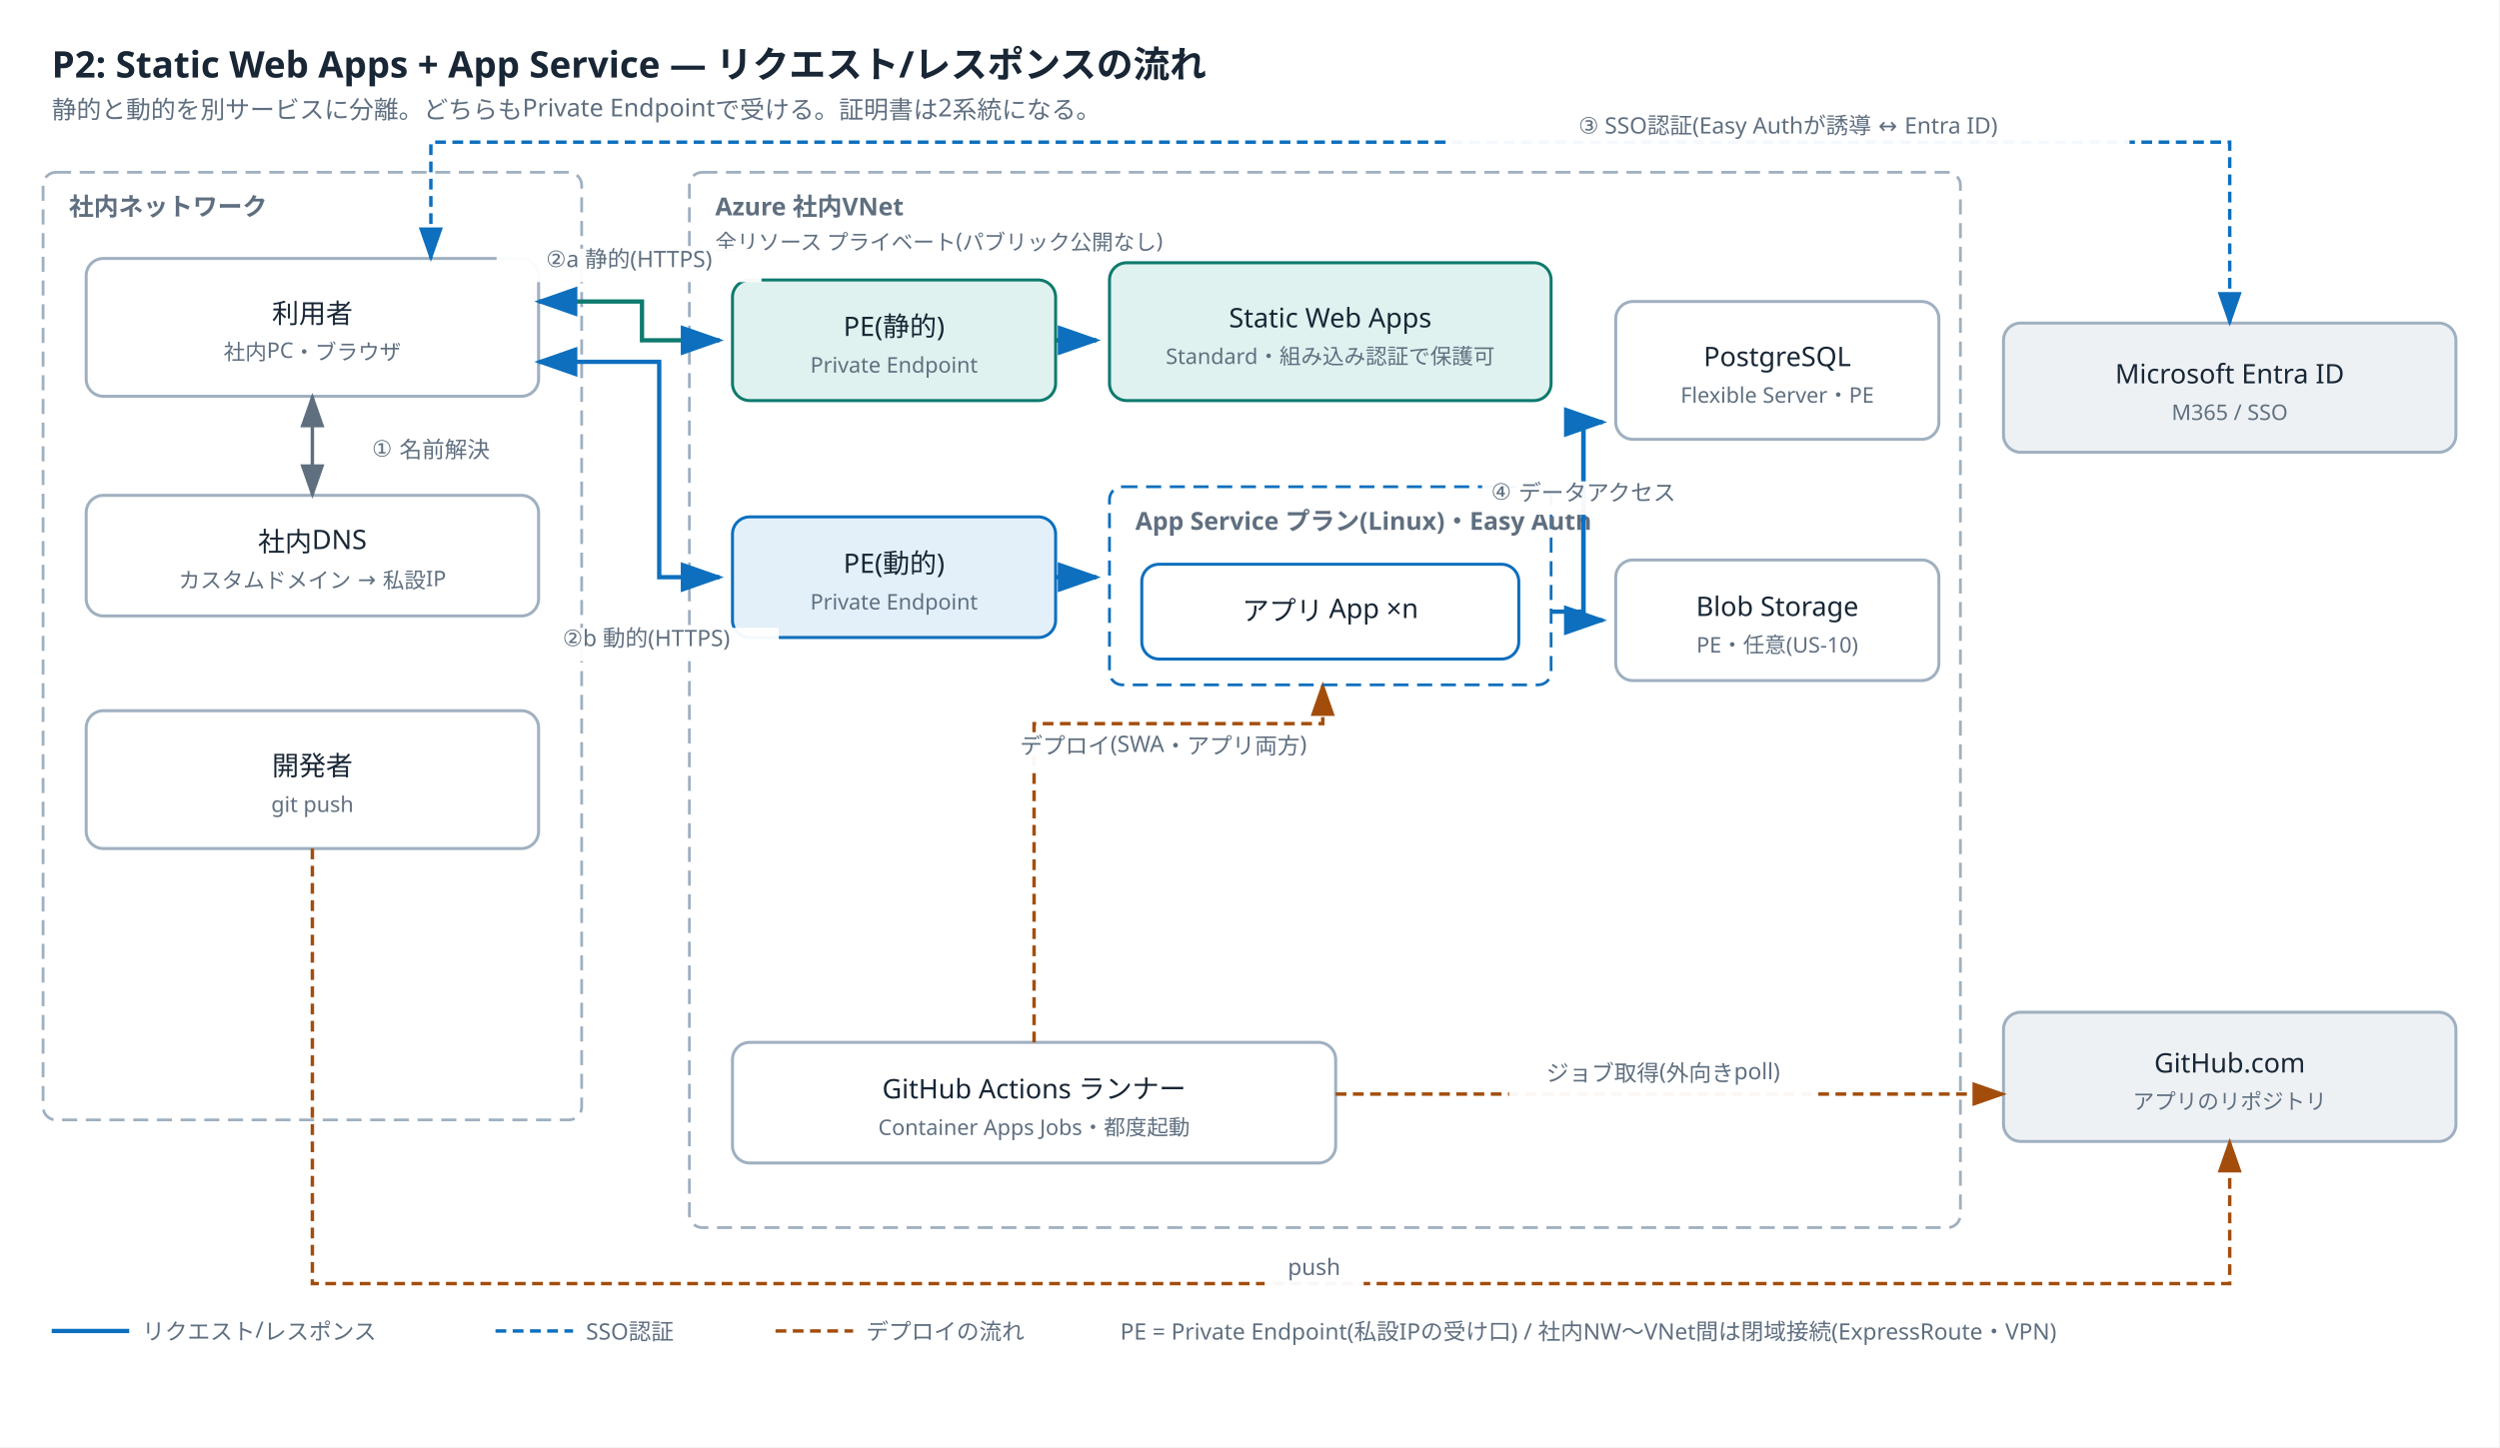
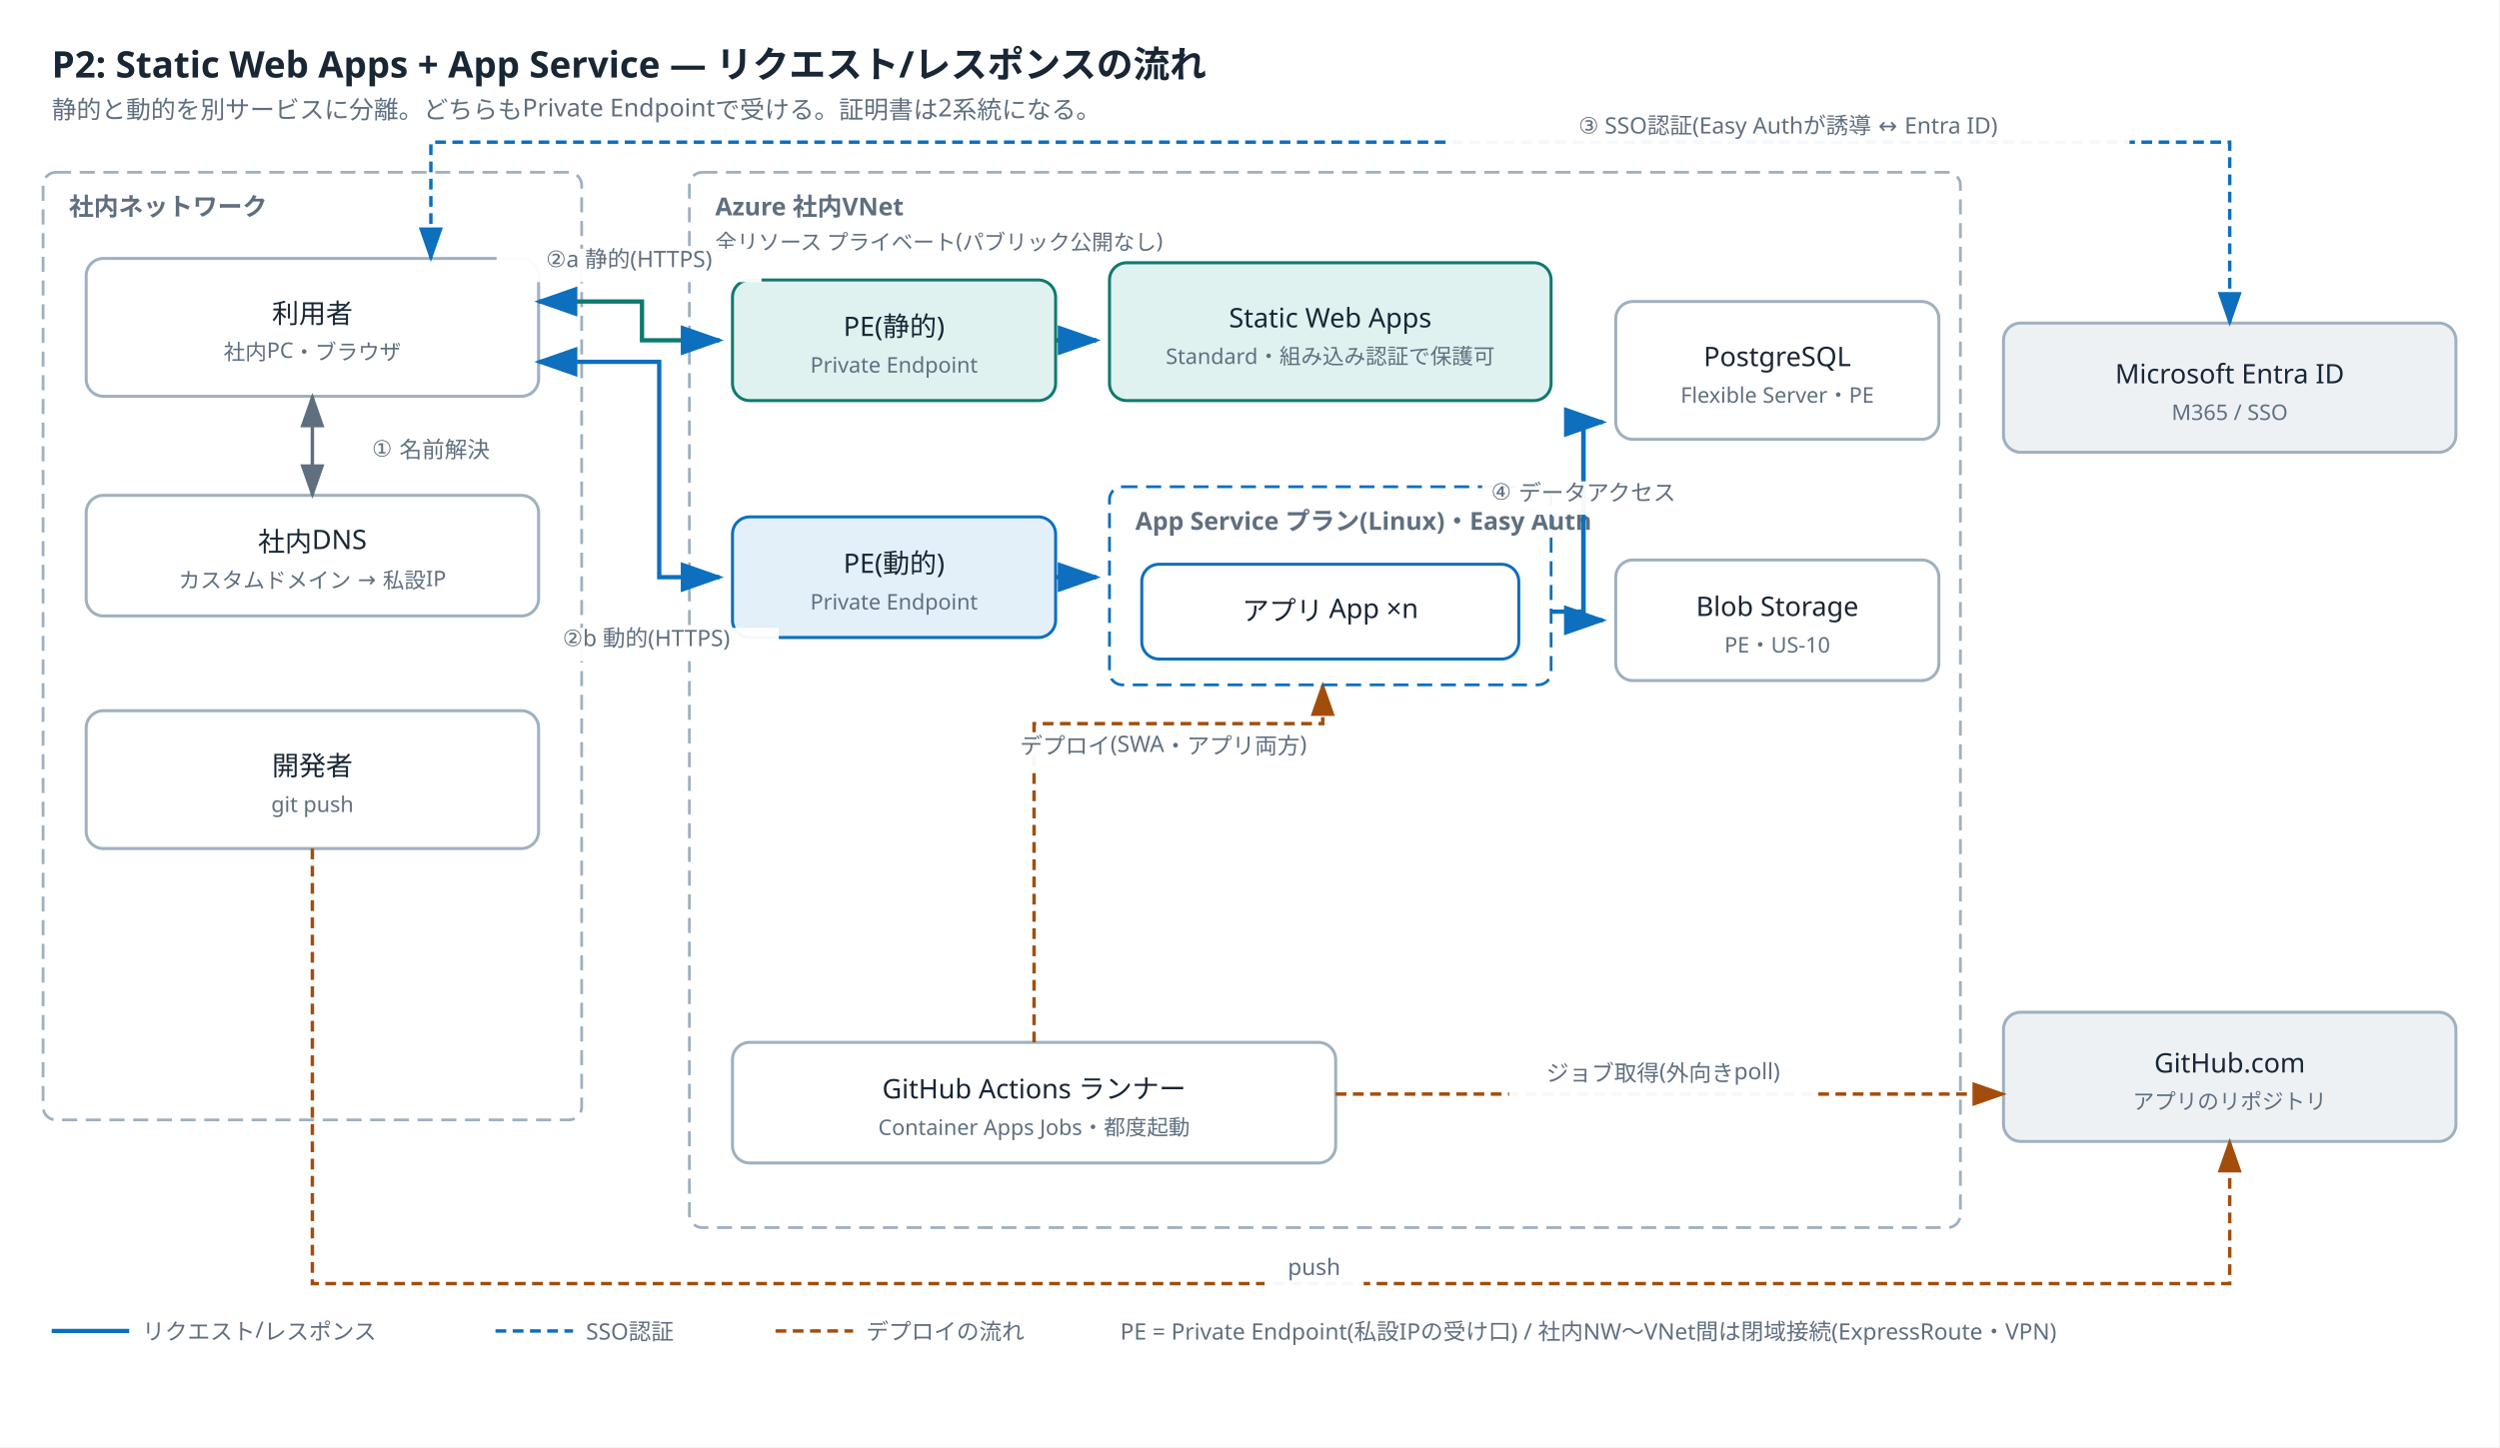
<svg xmlns="http://www.w3.org/2000/svg" viewBox="0 0 1160 672" font-family="Hiragino Kaku Gothic ProN, Hiragino Sans, Yu Gothic, Meiryo, sans-serif">
  <defs>
    <marker id="am" markerWidth="10" markerHeight="7" refX="9" refY="3.5" orient="auto">
      <polygon points="0 0, 10 3.5, 0 7" fill="#0d6fbe" />
    </marker>
    <marker id="amr" markerWidth="10" markerHeight="7" refX="1" refY="3.5" orient="auto">
      <polygon points="10 0, 0 3.5, 10 7" fill="#0d6fbe" />
    </marker>
    <marker id="aw" markerWidth="10" markerHeight="7" refX="9" refY="3.5" orient="auto">
      <polygon points="0 0, 10 3.5, 0 7" fill="#a34d0c" />
    </marker>
    <marker id="awr" markerWidth="10" markerHeight="7" refX="1" refY="3.5" orient="auto">
      <polygon points="10 0, 0 3.5, 10 7" fill="#a34d0c" />
    </marker>
    <marker id="as" markerWidth="10" markerHeight="7" refX="9" refY="3.5" orient="auto">
      <polygon points="0 0, 10 3.5, 0 7" fill="#5f6f80" />
    </marker>
    <marker id="asr" markerWidth="10" markerHeight="7" refX="1" refY="3.5" orient="auto">
      <polygon points="10 0, 0 3.5, 10 7" fill="#5f6f80" />
    </marker>
  </defs>
  <rect x="0" y="0" width="1160" height="672" fill="#ffffff" />
  <text x="24" y="36" font-size="17" fill="#182635" text-anchor="start" font-weight="bold">P2: Static Web Apps + App Service — リクエスト/レスポンスの流れ</text>
  <text x="24" y="55" font-size="11.5" fill="#5f6f80" text-anchor="start" font-weight="normal">静的と動的を別サービスに分離。どちらもPrivate Endpointで受ける。証明書は2系統になる。</text>
  <rect x="20" y="80" width="250" height="440" rx="6" fill="none" stroke="#9fb0c0" stroke-width="1.3" stroke-dasharray="7 4" />
  <text x="32" y="100" font-size="11.5" fill="#5f6f80" text-anchor="start" font-weight="bold">社内ネットワーク</text>
  <rect x="40" y="120" width="210" height="64" rx="8" fill="#ffffff" stroke="#9fb0c0" stroke-width="1.4" />
  <text x="145.0" y="150.0" font-size="12.5" fill="#182635" text-anchor="middle" font-weight="normal">利用者</text>
  <text x="145.0" y="167.0" font-size="10" fill="#5f6f80" text-anchor="middle" font-weight="normal">社内PC・ブラウザ</text>
  <rect x="40" y="230" width="210" height="56" rx="8" fill="#ffffff" stroke="#9fb0c0" stroke-width="1.4" />
  <text x="145.0" y="256.0" font-size="12.5" fill="#182635" text-anchor="middle" font-weight="normal">社内DNS</text>
  <text x="145.0" y="273.0" font-size="10" fill="#5f6f80" text-anchor="middle" font-weight="normal">カスタムドメイン → 私設IP</text>
  <rect x="40" y="330" width="210" height="64" rx="8" fill="#ffffff" stroke="#9fb0c0" stroke-width="1.4" />
  <text x="145.0" y="360.0" font-size="12.5" fill="#182635" text-anchor="middle" font-weight="normal">開発者</text>
  <text x="145.0" y="377.0" font-size="10" fill="#5f6f80" text-anchor="middle" font-weight="normal">git push</text>
  <rect x="320" y="80" width="590" height="490" rx="6" fill="none" stroke="#9fb0c0" stroke-width="1.3" stroke-dasharray="7 4" />
  <text x="332" y="100" font-size="11.5" fill="#5f6f80" text-anchor="start" font-weight="bold">Azure 社内VNet</text>
  <text x="332" y="116" font-size="10" fill="#5f6f80" text-anchor="start" font-weight="normal">全リソース プライベート(パブリック公開なし)</text>
  <rect x="340" y="484" width="280" height="56" rx="8" fill="#ffffff" stroke="#9fb0c0" stroke-width="1.4" />
  <text x="480.0" y="510.0" font-size="12.5" fill="#182635" text-anchor="middle" font-weight="normal">GitHub Actions ランナー</text>
  <text x="480.0" y="527.0" font-size="10" fill="#5f6f80" text-anchor="middle" font-weight="normal">Container Apps Jobs・都度起動</text>
  <rect x="930" y="150" width="210" height="60" rx="8" fill="#eef1f4" stroke="#9fb0c0" stroke-width="1.4" />
  <text x="1035.0" y="178.0" font-size="12.5" fill="#182635" text-anchor="middle" font-weight="normal">Microsoft Entra ID</text>
  <text x="1035.0" y="195.0" font-size="10" fill="#5f6f80" text-anchor="middle" font-weight="normal">M365 / SSO</text>
  <rect x="930" y="470" width="210" height="60" rx="8" fill="#eef1f4" stroke="#9fb0c0" stroke-width="1.4" />
  <text x="1035.0" y="498.0" font-size="12.5" fill="#182635" text-anchor="middle" font-weight="normal">GitHub.com</text>
  <text x="1035.0" y="515.0" font-size="10" fill="#5f6f80" text-anchor="middle" font-weight="normal">アプリのリポジトリ</text>
  <polyline points="145,184 145,230" fill="none" stroke="#5f6f80" stroke-width="1.6" marker-end="url(#as)" marker-start="url(#asr)" />
  <rect x="167.5" y="203.5" width="65" height="15.5" fill="#ffffff" opacity="0.95" />
  <text x="200" y="212" font-size="10.5" fill="#5f6f80" text-anchor="middle" font-weight="normal">① 名前解決</text>
  <polyline points="200,120 200,66 1035,66 1035,150" fill="none" stroke="#0d6fbe" stroke-width="1.6" stroke-dasharray="5 3" marker-end="url(#am)" marker-start="url(#amr)" />
  <rect x="671.5" y="53.5" width="317" height="15.5" fill="#ffffff" opacity="0.95" />
  <text x="830" y="62" font-size="10.5" fill="#5f6f80" text-anchor="middle" font-weight="normal">③ SSO認証(Easy Authが誘導 ↔ Entra ID)</text>
  <polyline points="145,394 145,596 1035,596 1035,530" fill="none" stroke="#a34d0c" stroke-width="1.6" stroke-dasharray="5 3" marker-end="url(#aw)" />
  <rect x="587.0" y="583.5" width="46" height="15.5" fill="#ffffff" opacity="0.95" />
  <text x="610" y="592" font-size="10.5" fill="#5f6f80" text-anchor="middle" font-weight="normal">push</text>
  <polyline points="620,508 930,508" fill="none" stroke="#a34d0c" stroke-width="1.6" stroke-dasharray="5 3" marker-end="url(#aw)" />
  <rect x="700.5" y="493.5" width="143" height="15.5" fill="#ffffff" opacity="0.95" />
  <text x="772" y="502" font-size="10.5" fill="#5f6f80" text-anchor="middle" font-weight="normal">ジョブ取得(外向きpoll)</text>
  <polyline points="480,484 480,336 614,336 614,318" fill="none" stroke="#a34d0c" stroke-width="1.6" stroke-dasharray="5 3" marker-end="url(#aw)" />
  <rect x="464.0" y="341.5" width="152" height="15.5" fill="#ffffff" opacity="0.95" />
  <text x="540" y="350" font-size="10.5" fill="#5f6f80" text-anchor="middle" font-weight="normal">デプロイ(SWA・アプリ両方)</text>
  <rect x="750" y="140" width="150" height="64" rx="8" fill="#ffffff" stroke="#9fb0c0" stroke-width="1.4" />
  <text x="825.0" y="170.0" font-size="12.5" fill="#182635" text-anchor="middle" font-weight="normal">PostgreSQL</text>
  <text x="825.0" y="187.0" font-size="10" fill="#5f6f80" text-anchor="middle" font-weight="normal">Flexible Server・PE</text>
  <rect x="750" y="260" width="150" height="56" rx="8" fill="#ffffff" stroke="#9fb0c0" stroke-width="1.4" />
  <text x="825.0" y="286.0" font-size="12.5" fill="#182635" text-anchor="middle" font-weight="normal">Blob Storage</text>
-   <text x="825.0" y="303.0" font-size="10" fill="#5f6f80" text-anchor="middle" font-weight="normal">PE・任意(US-10)</text>
+   <text x="825.0" y="303.0" font-size="10" fill="#5f6f80" text-anchor="middle" font-weight="normal">PE・US-10</text>
  <rect x="340" y="130" width="150" height="56" rx="8" fill="#dff2ef" stroke="#0e7a6e" stroke-width="1.4" />
  <text x="415.0" y="156.0" font-size="12.5" fill="#182635" text-anchor="middle" font-weight="normal">PE(静的)</text>
  <text x="415.0" y="173.0" font-size="10" fill="#5f6f80" text-anchor="middle" font-weight="normal">Private Endpoint</text>
  <rect x="340" y="240" width="150" height="56" rx="8" fill="#e3f0fa" stroke="#0d6fbe" stroke-width="1.4" />
  <text x="415.0" y="266.0" font-size="12.5" fill="#182635" text-anchor="middle" font-weight="normal">PE(動的)</text>
  <text x="415.0" y="283.0" font-size="10" fill="#5f6f80" text-anchor="middle" font-weight="normal">Private Endpoint</text>
  <rect x="515" y="122" width="205" height="64" rx="8" fill="#dff2ef" stroke="#0e7a6e" stroke-width="1.4" />
  <text x="617.5" y="152.0" font-size="12.5" fill="#182635" text-anchor="middle" font-weight="normal">Static Web Apps</text>
  <text x="617.5" y="169.0" font-size="10" fill="#5f6f80" text-anchor="middle" font-weight="normal">Standard・組み込み認証で保護可</text>
  <rect x="515" y="226" width="205" height="92" rx="6" fill="none" stroke="#0d6fbe" stroke-width="1.3" stroke-dasharray="7 4" />
  <text x="527" y="246" font-size="11.5" fill="#5f6f80" text-anchor="start" font-weight="bold">App Service プラン(Linux)・Easy Auth</text>
  <rect x="530" y="262" width="175" height="44" rx="8" fill="#ffffff" stroke="#0d6fbe" stroke-width="1.4" />
  <text x="617.5" y="288.0" font-size="12.5" fill="#182635" text-anchor="middle" font-weight="normal">アプリ App ×n</text>
  <polyline points="250,140 298,140 298,158 334,158" fill="none" stroke="#0e7a6e" stroke-width="2" marker-end="url(#am)" marker-start="url(#amr)" />
  <rect x="230.5" y="115.5" width="123" height="15.5" fill="#ffffff" opacity="0.95" />
  <text x="292" y="124" font-size="10.5" fill="#5f6f80" text-anchor="middle" font-weight="normal">②a 静的(HTTPS)</text>
  <polyline points="250,168 306,168 306,268 334,268" fill="none" stroke="#0d6fbe" stroke-width="2" marker-end="url(#am)" marker-start="url(#amr)" />
  <rect x="238.5" y="291.5" width="123" height="15.5" fill="#ffffff" opacity="0.95" />
  <text x="300" y="300" font-size="10.5" fill="#5f6f80" text-anchor="middle" font-weight="normal">②b 動的(HTTPS)</text>
  <polyline points="490,158 509,158" fill="none" stroke="#0e7a6e" stroke-width="2" marker-end="url(#am)" />
  <polyline points="490,268 509,268" fill="none" stroke="#0d6fbe" stroke-width="2" marker-end="url(#am)" />
  <polyline points="720,284 735,284 735,196 744,196" fill="none" stroke="#0d6fbe" stroke-width="2" marker-end="url(#am)" />
  <polyline points="735,288 744,288" fill="none" stroke="#0d6fbe" stroke-width="2" marker-end="url(#am)" />
  <line x1="735" y1="196" x2="735" y2="288" stroke="#0d6fbe" stroke-width="2" />
  <rect x="688.0" y="223.5" width="94" height="15.5" fill="#ffffff" opacity="0.95" />
  <text x="735" y="232" font-size="10.5" fill="#5f6f80" text-anchor="middle" font-weight="normal">④ データアクセス</text>
  <line x1="24" y1="618" x2="60" y2="618" stroke="#0d6fbe" stroke-width="2" />
  <text x="66" y="622" font-size="10.5" fill="#5f6f80" text-anchor="start" font-weight="normal">リクエスト/レスポンス</text>
  <line x1="230" y1="618" x2="266" y2="618" stroke="#0d6fbe" stroke-width="1.6" stroke-dasharray="5 3" />
  <text x="272" y="622" font-size="10.5" fill="#5f6f80" text-anchor="start" font-weight="normal">SSO認証</text>
  <line x1="360" y1="618" x2="396" y2="618" stroke="#a34d0c" stroke-width="1.6" stroke-dasharray="5 3" />
  <text x="402" y="622" font-size="10.5" fill="#5f6f80" text-anchor="start" font-weight="normal">デプロイの流れ</text>
  <text x="520" y="622" font-size="10.5" fill="#5f6f80" text-anchor="start" font-weight="normal">PE = Private Endpoint(私設IPの受け口) / 社内NW〜VNet間は閉域接続(ExpressRoute・VPN)</text>
</svg>
